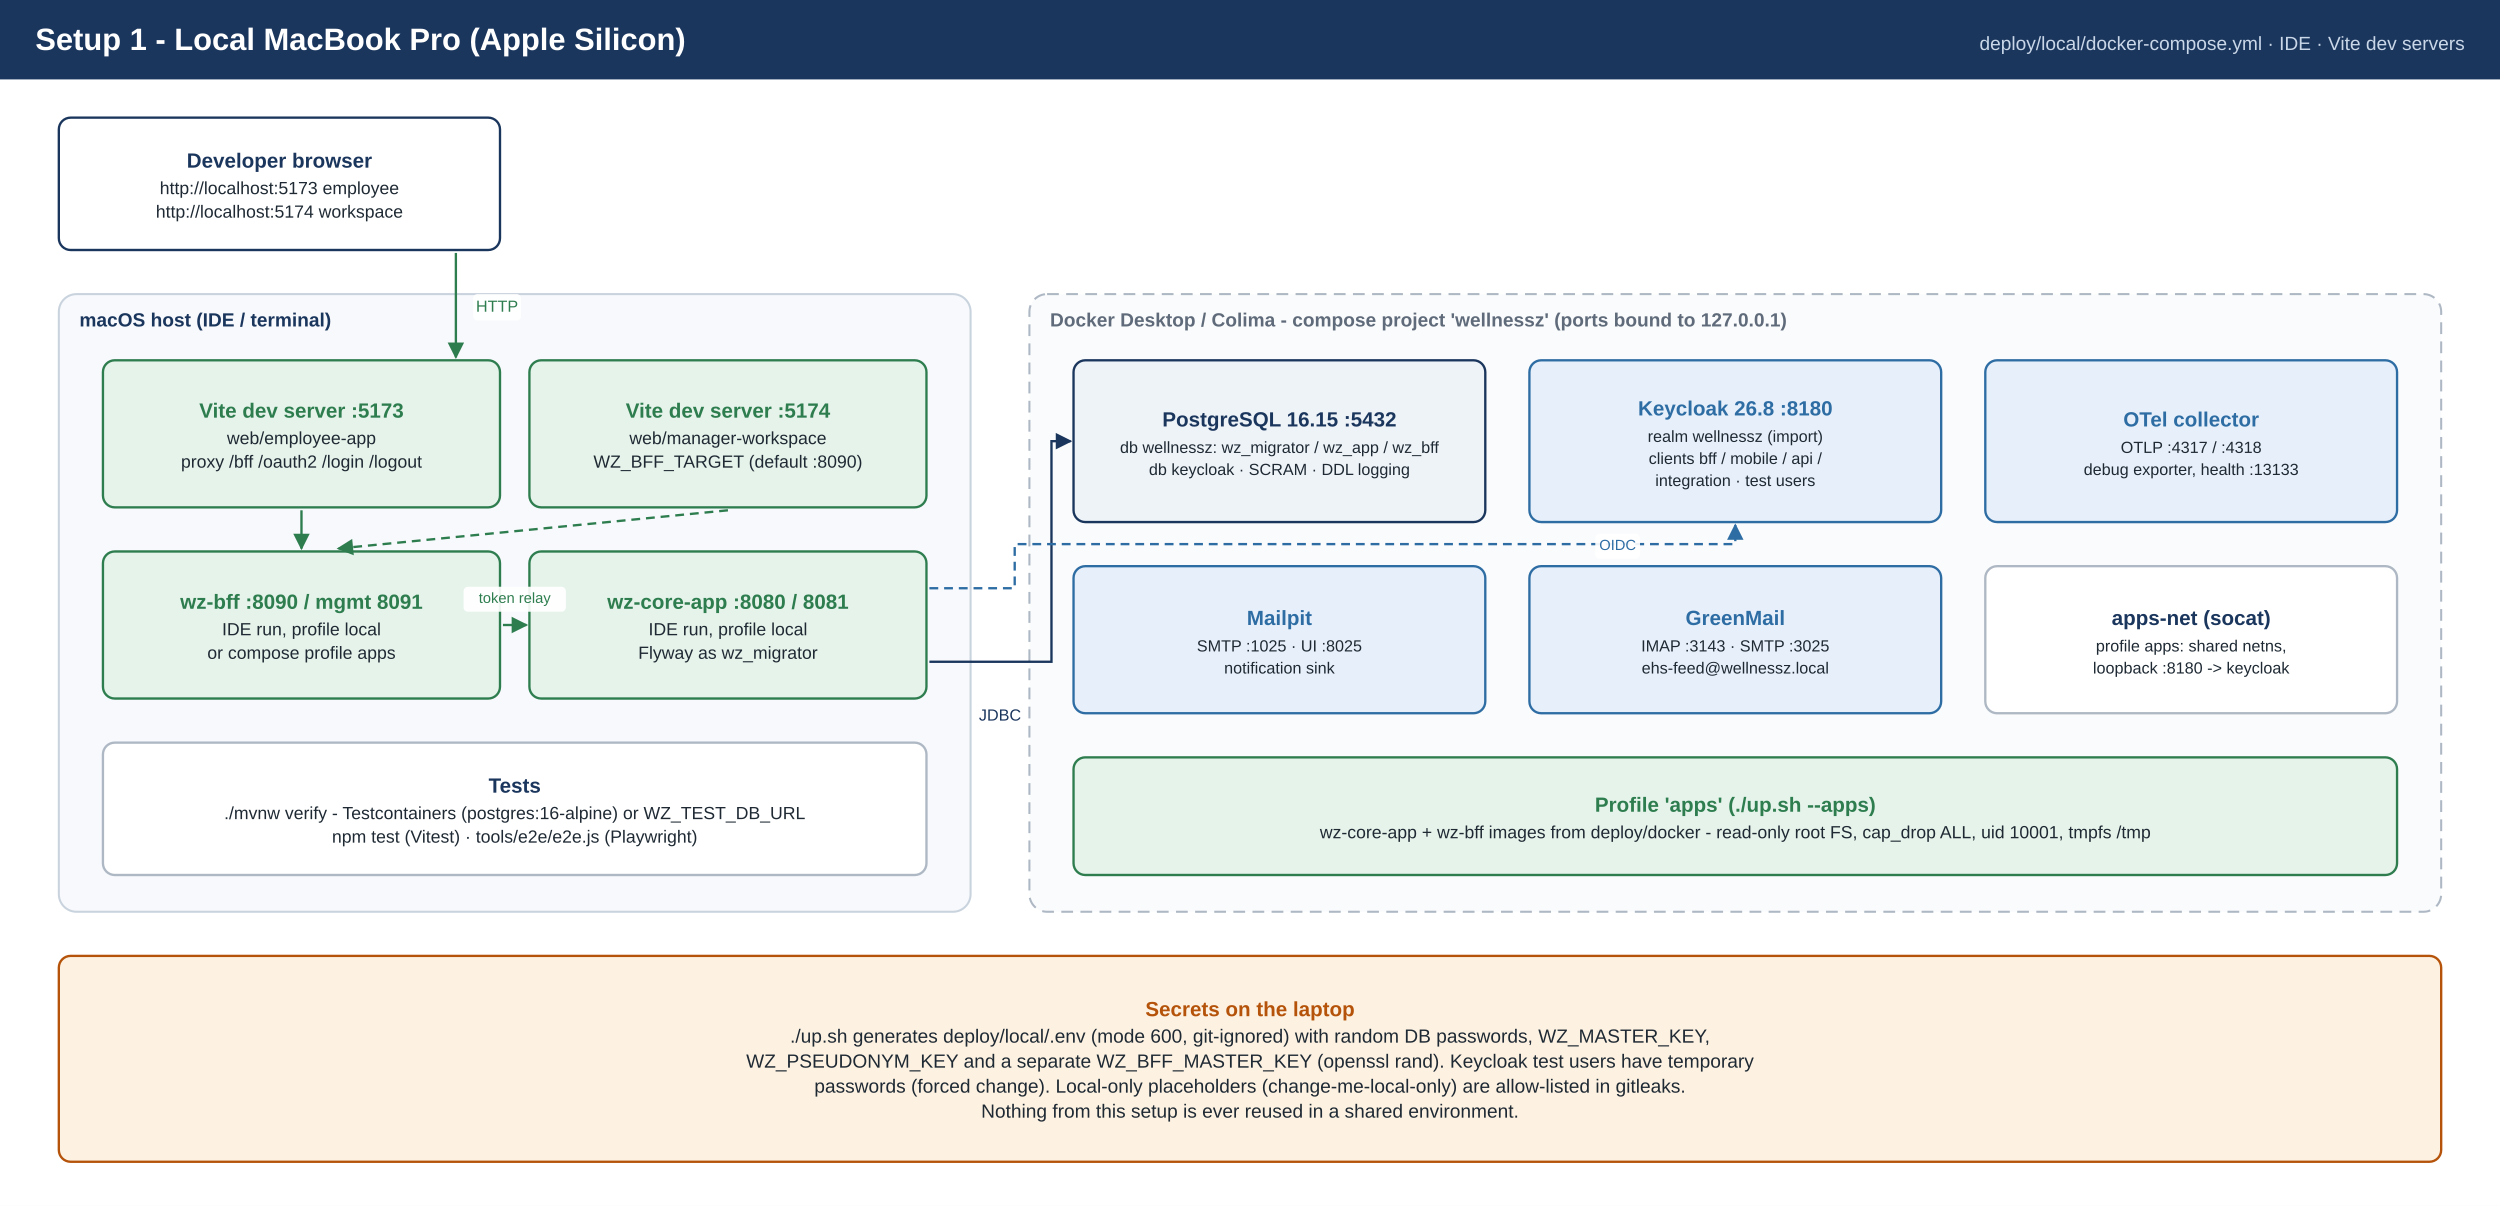
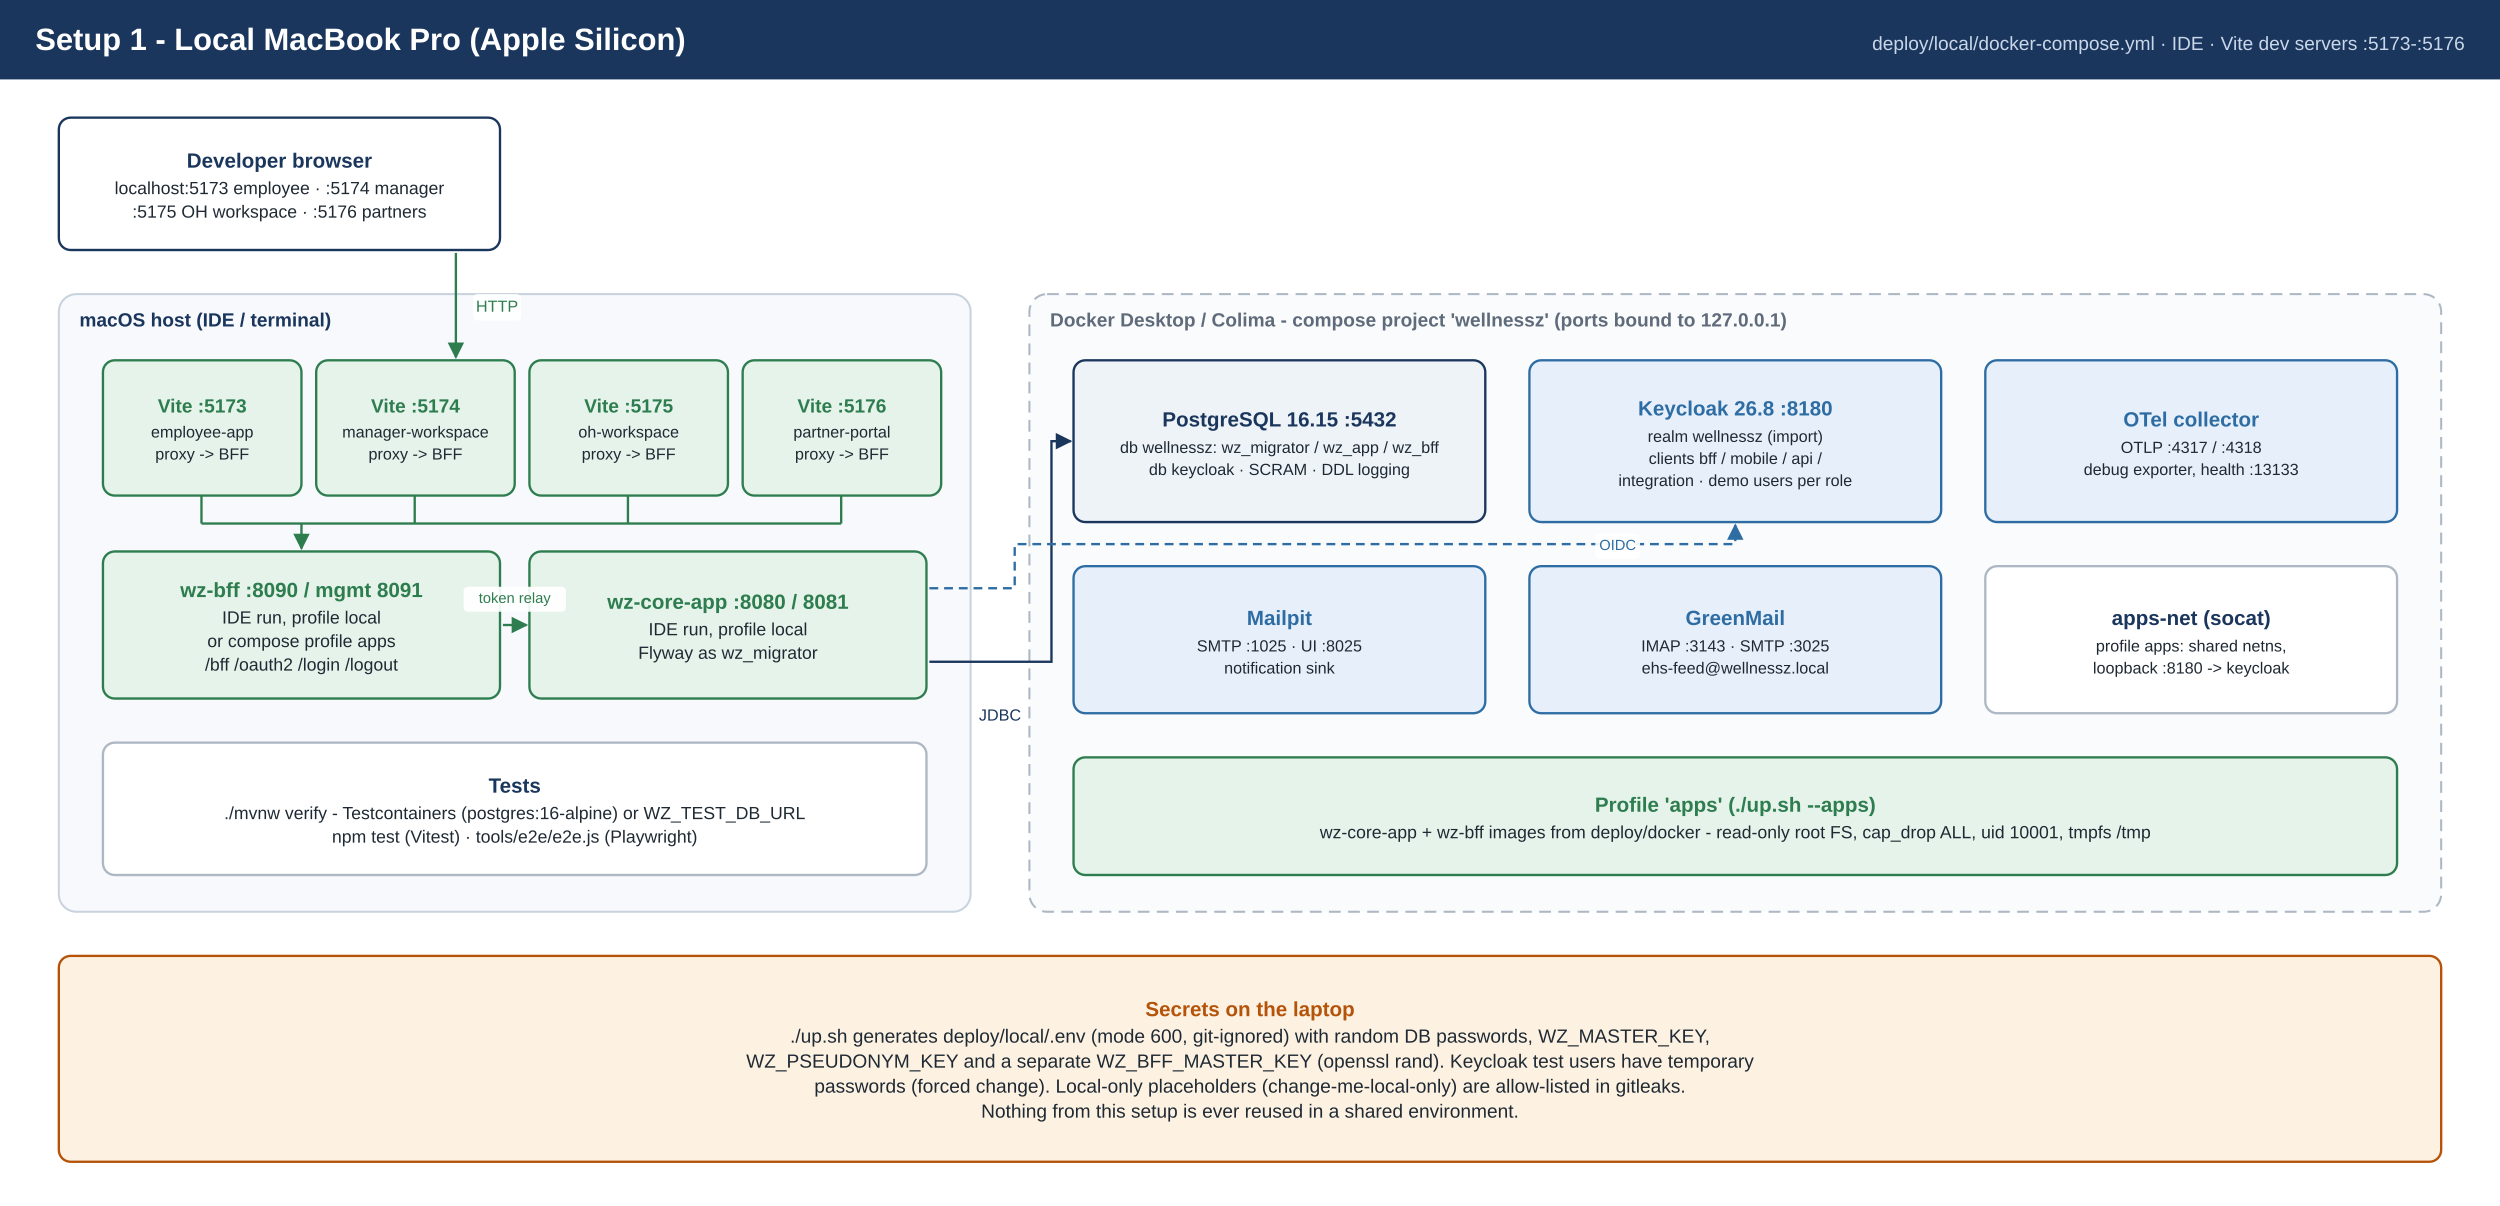
<svg xmlns="http://www.w3.org/2000/svg" width="1700" height="820" viewBox="0 0 1700 820" role="img" aria-label="Local MacBook Pro setup">
  <defs>
    <marker id="eg" viewBox="0 0 10 10" refX="9" refY="5" markerWidth="7" markerHeight="7" orient="auto-start-reverse">
      <path d="M0,0 L10,5 L0,10 z" fill="#5F6B7A" />
    </marker>
    <marker id="sg" viewBox="0 0 10 10" refX="9" refY="5" markerWidth="7" markerHeight="7" orient="auto-start-reverse">
      <path d="M0,0 L10,5 L0,10 z" fill="#5F6B7A" />
    </marker>
    <marker id="eb" viewBox="0 0 10 10" refX="9" refY="5" markerWidth="7" markerHeight="7" orient="auto-start-reverse">
      <path d="M0,0 L10,5 L0,10 z" fill="#2E6DA4" />
    </marker>
    <marker id="sb" viewBox="0 0 10 10" refX="9" refY="5" markerWidth="7" markerHeight="7" orient="auto-start-reverse">
      <path d="M0,0 L10,5 L0,10 z" fill="#2E6DA4" />
    </marker>
    <marker id="egr" viewBox="0 0 10 10" refX="9" refY="5" markerWidth="7" markerHeight="7" orient="auto-start-reverse">
      <path d="M0,0 L10,5 L0,10 z" fill="#2E7D4F" />
    </marker>
    <marker id="sgr" viewBox="0 0 10 10" refX="9" refY="5" markerWidth="7" markerHeight="7" orient="auto-start-reverse">
      <path d="M0,0 L10,5 L0,10 z" fill="#2E7D4F" />
    </marker>
    <marker id="en" viewBox="0 0 10 10" refX="9" refY="5" markerWidth="7" markerHeight="7" orient="auto-start-reverse">
      <path d="M0,0 L10,5 L0,10 z" fill="#1B365D" />
    </marker>
    <marker id="sn" viewBox="0 0 10 10" refX="9" refY="5" markerWidth="7" markerHeight="7" orient="auto-start-reverse">
      <path d="M0,0 L10,5 L0,10 z" fill="#1B365D" />
    </marker>
    <marker id="ea" viewBox="0 0 10 10" refX="9" refY="5" markerWidth="7" markerHeight="7" orient="auto-start-reverse">
      <path d="M0,0 L10,5 L0,10 z" fill="#B45309" />
    </marker>
    <marker id="sa" viewBox="0 0 10 10" refX="9" refY="5" markerWidth="7" markerHeight="7" orient="auto-start-reverse">
      <path d="M0,0 L10,5 L0,10 z" fill="#B45309" />
    </marker>
  </defs>
  <rect width="100%" height="100%" fill="#FFFFFF" />
  <rect x="0" y="0" width="1700" height="54" fill="#1B365D" />
  <text x="24" y="34" font-family="Segoe UI, Helvetica Neue, Arial, sans-serif" font-size="21" font-weight="bold" fill="#FFFFFF" text-anchor="start">Setup 1 - Local MacBook Pro (Apple Silicon)</text>
-   <text x="1676" y="34" font-family="Segoe UI, Helvetica Neue, Arial, sans-serif" font-size="13" font-weight="normal" fill="#C9D7E8" text-anchor="end">deploy/local/docker-compose.yml · IDE · Vite dev servers</text>
+   <text x="1676" y="34" font-family="Segoe UI, Helvetica Neue, Arial, sans-serif" font-size="13" font-weight="normal" fill="#C9D7E8" text-anchor="end">deploy/local/docker-compose.yml · IDE · Vite dev servers :5173-:5176</text>
  <rect x="40" y="80" width="300" height="90" rx="8" ry="8" fill="#FFFFFF" stroke="#1B365D" stroke-width="1.6" />
  <text x="190.0" y="114.0" font-family="Segoe UI, Helvetica Neue, Arial, sans-serif" font-size="14" font-weight="bold" fill="#1B365D" text-anchor="middle">Developer browser</text>
-   <text x="190.0" y="132.0" font-family="Segoe UI, Helvetica Neue, Arial, sans-serif" font-size="12" font-weight="normal" fill="#1E2933" text-anchor="middle">http://localhost:5173 employee</text>
-   <text x="190.0" y="148.0" font-family="Segoe UI, Helvetica Neue, Arial, sans-serif" font-size="12" font-weight="normal" fill="#1E2933" text-anchor="middle">http://localhost:5174 workspace</text>
+   <text x="190.0" y="132.0" font-family="Segoe UI, Helvetica Neue, Arial, sans-serif" font-size="12" font-weight="normal" fill="#1E2933" text-anchor="middle">localhost:5173 employee · :5174 manager</text>
+   <text x="190.0" y="148.0" font-family="Segoe UI, Helvetica Neue, Arial, sans-serif" font-size="12" font-weight="normal" fill="#1E2933" text-anchor="middle">:5175 OH workspace · :5176 partners</text>
  <rect x="40" y="200" width="620" height="420" rx="12" ry="12" fill="#F7F9FC" stroke="#C9D3DE" stroke-width="1.4" />
  <text x="54" y="222" font-family="Segoe UI, Helvetica Neue, Arial, sans-serif" font-size="13" font-weight="bold" fill="#1B365D" text-anchor="start">macOS host (IDE / terminal)</text>
-   <rect x="70" y="245" width="270" height="100" rx="8" ry="8" fill="#E5F3EA" stroke="#2E7D4F" stroke-width="1.6" />
-   <text x="205.0" y="284.0" font-family="Segoe UI, Helvetica Neue, Arial, sans-serif" font-size="14" font-weight="bold" fill="#2E7D4F" text-anchor="middle">Vite dev server :5173</text>
-   <text x="205.0" y="302.0" font-family="Segoe UI, Helvetica Neue, Arial, sans-serif" font-size="12" font-weight="normal" fill="#1E2933" text-anchor="middle">web/employee-app</text>
-   <text x="205.0" y="318.0" font-family="Segoe UI, Helvetica Neue, Arial, sans-serif" font-size="12" font-weight="normal" fill="#1E2933" text-anchor="middle">proxy /bff /oauth2 /login /logout</text>
-   <rect x="360" y="245" width="270" height="100" rx="8" ry="8" fill="#E5F3EA" stroke="#2E7D4F" stroke-width="1.6" />
-   <text x="495.0" y="284.0" font-family="Segoe UI, Helvetica Neue, Arial, sans-serif" font-size="14" font-weight="bold" fill="#2E7D4F" text-anchor="middle">Vite dev server :5174</text>
-   <text x="495.0" y="302.0" font-family="Segoe UI, Helvetica Neue, Arial, sans-serif" font-size="12" font-weight="normal" fill="#1E2933" text-anchor="middle">web/manager-workspace</text>
-   <text x="495.0" y="318.0" font-family="Segoe UI, Helvetica Neue, Arial, sans-serif" font-size="12" font-weight="normal" fill="#1E2933" text-anchor="middle">WZ_BFF_TARGET (default :8090)</text>
+   <rect x="70" y="245" width="135" height="92" rx="8" ry="8" fill="#E5F3EA" stroke="#2E7D4F" stroke-width="1.6" />
+   <text x="137.5" y="280.5" font-family="Segoe UI, Helvetica Neue, Arial, sans-serif" font-size="13" font-weight="bold" fill="#2E7D4F" text-anchor="middle">Vite :5173</text>
+   <text x="137.5" y="297.5" font-family="Segoe UI, Helvetica Neue, Arial, sans-serif" font-size="11" font-weight="normal" fill="#1E2933" text-anchor="middle">employee-app</text>
+   <text x="137.5" y="312.5" font-family="Segoe UI, Helvetica Neue, Arial, sans-serif" font-size="11" font-weight="normal" fill="#1E2933" text-anchor="middle">proxy -&gt; BFF</text>
+   <path d="M 137 337 L 137 356" fill="none" stroke="#2E7D4F" stroke-width="1.6" />
+   <rect x="215" y="245" width="135" height="92" rx="8" ry="8" fill="#E5F3EA" stroke="#2E7D4F" stroke-width="1.6" />
+   <text x="282.5" y="280.5" font-family="Segoe UI, Helvetica Neue, Arial, sans-serif" font-size="13" font-weight="bold" fill="#2E7D4F" text-anchor="middle">Vite :5174</text>
+   <text x="282.5" y="297.5" font-family="Segoe UI, Helvetica Neue, Arial, sans-serif" font-size="11" font-weight="normal" fill="#1E2933" text-anchor="middle">manager-workspace</text>
+   <text x="282.5" y="312.5" font-family="Segoe UI, Helvetica Neue, Arial, sans-serif" font-size="11" font-weight="normal" fill="#1E2933" text-anchor="middle">proxy -&gt; BFF</text>
+   <path d="M 282 337 L 282 356" fill="none" stroke="#2E7D4F" stroke-width="1.6" />
+   <rect x="360" y="245" width="135" height="92" rx="8" ry="8" fill="#E5F3EA" stroke="#2E7D4F" stroke-width="1.6" />
+   <text x="427.5" y="280.5" font-family="Segoe UI, Helvetica Neue, Arial, sans-serif" font-size="13" font-weight="bold" fill="#2E7D4F" text-anchor="middle">Vite :5175</text>
+   <text x="427.5" y="297.5" font-family="Segoe UI, Helvetica Neue, Arial, sans-serif" font-size="11" font-weight="normal" fill="#1E2933" text-anchor="middle">oh-workspace</text>
+   <text x="427.5" y="312.5" font-family="Segoe UI, Helvetica Neue, Arial, sans-serif" font-size="11" font-weight="normal" fill="#1E2933" text-anchor="middle">proxy -&gt; BFF</text>
+   <path d="M 427 337 L 427 356" fill="none" stroke="#2E7D4F" stroke-width="1.6" />
+   <rect x="505" y="245" width="135" height="92" rx="8" ry="8" fill="#E5F3EA" stroke="#2E7D4F" stroke-width="1.6" />
+   <text x="572.5" y="280.5" font-family="Segoe UI, Helvetica Neue, Arial, sans-serif" font-size="13" font-weight="bold" fill="#2E7D4F" text-anchor="middle">Vite :5176</text>
+   <text x="572.5" y="297.5" font-family="Segoe UI, Helvetica Neue, Arial, sans-serif" font-size="11" font-weight="normal" fill="#1E2933" text-anchor="middle">partner-portal</text>
+   <text x="572.5" y="312.5" font-family="Segoe UI, Helvetica Neue, Arial, sans-serif" font-size="11" font-weight="normal" fill="#1E2933" text-anchor="middle">proxy -&gt; BFF</text>
+   <path d="M 572 337 L 572 356" fill="none" stroke="#2E7D4F" stroke-width="1.6" />
+   <path d="M 137 356 L 572 356" fill="none" stroke="#2E7D4F" stroke-width="1.6" />
  <rect x="70" y="375" width="270" height="100" rx="8" ry="8" fill="#E5F3EA" stroke="#2E7D4F" stroke-width="1.6" />
-   <text x="205.0" y="414.0" font-family="Segoe UI, Helvetica Neue, Arial, sans-serif" font-size="14" font-weight="bold" fill="#2E7D4F" text-anchor="middle">wz-bff :8090 / mgmt 8091</text>
-   <text x="205.0" y="432.0" font-family="Segoe UI, Helvetica Neue, Arial, sans-serif" font-size="12" font-weight="normal" fill="#1E2933" text-anchor="middle">IDE run, profile local</text>
-   <text x="205.0" y="448.0" font-family="Segoe UI, Helvetica Neue, Arial, sans-serif" font-size="12" font-weight="normal" fill="#1E2933" text-anchor="middle">or compose profile apps</text>
+   <text x="205.0" y="406.0" font-family="Segoe UI, Helvetica Neue, Arial, sans-serif" font-size="14" font-weight="bold" fill="#2E7D4F" text-anchor="middle">wz-bff :8090 / mgmt 8091</text>
+   <text x="205.0" y="424.0" font-family="Segoe UI, Helvetica Neue, Arial, sans-serif" font-size="12" font-weight="normal" fill="#1E2933" text-anchor="middle">IDE run, profile local</text>
+   <text x="205.0" y="440.0" font-family="Segoe UI, Helvetica Neue, Arial, sans-serif" font-size="12" font-weight="normal" fill="#1E2933" text-anchor="middle">or compose profile apps</text>
+   <text x="205.0" y="456.0" font-family="Segoe UI, Helvetica Neue, Arial, sans-serif" font-size="12" font-weight="normal" fill="#1E2933" text-anchor="middle">/bff /oauth2 /login /logout</text>
  <rect x="360" y="375" width="270" height="100" rx="8" ry="8" fill="#E5F3EA" stroke="#2E7D4F" stroke-width="1.6" />
  <text x="495.0" y="414.0" font-family="Segoe UI, Helvetica Neue, Arial, sans-serif" font-size="14" font-weight="bold" fill="#2E7D4F" text-anchor="middle">wz-core-app :8080 / 8081</text>
  <text x="495.0" y="432.0" font-family="Segoe UI, Helvetica Neue, Arial, sans-serif" font-size="12" font-weight="normal" fill="#1E2933" text-anchor="middle">IDE run, profile local</text>
  <text x="495.0" y="448.0" font-family="Segoe UI, Helvetica Neue, Arial, sans-serif" font-size="12" font-weight="normal" fill="#1E2933" text-anchor="middle">Flyway as wz_migrator</text>
  <rect x="70" y="505" width="560" height="90" rx="8" ry="8" fill="#FFFFFF" stroke="#AEB8C4" stroke-width="1.6" />
  <text x="350.0" y="539.0" font-family="Segoe UI, Helvetica Neue, Arial, sans-serif" font-size="14" font-weight="bold" fill="#1B365D" text-anchor="middle">Tests</text>
  <text x="350.0" y="557.0" font-family="Segoe UI, Helvetica Neue, Arial, sans-serif" font-size="12" font-weight="normal" fill="#1E2933" text-anchor="middle">./mvnw verify - Testcontainers (postgres:16-alpine) or WZ_TEST_DB_URL</text>
  <text x="350.0" y="573.0" font-family="Segoe UI, Helvetica Neue, Arial, sans-serif" font-size="12" font-weight="normal" fill="#1E2933" text-anchor="middle">npm test (Vitest) · tools/e2e/e2e.js (Playwright)</text>
  <rect x="700" y="200" width="960" height="420" rx="12" ry="12" fill="#FAFBFC" stroke="#AEB8C4" stroke-width="1.4" stroke-dasharray="8 5" />
  <text x="714" y="222" font-family="Segoe UI, Helvetica Neue, Arial, sans-serif" font-size="13" font-weight="bold" fill="#5F6B7A" text-anchor="start">Docker Desktop / Colima - compose project 'wellnessz' (ports bound to 127.0.0.1)</text>
  <rect x="730" y="245" width="280" height="110" rx="8" ry="8" fill="#EEF3F8" stroke="#1B365D" stroke-width="1.6" />
  <text x="870.0" y="290.0" font-family="Segoe UI, Helvetica Neue, Arial, sans-serif" font-size="14" font-weight="bold" fill="#1B365D" text-anchor="middle">PostgreSQL 16.15 :5432</text>
  <text x="870.0" y="308.0" font-family="Segoe UI, Helvetica Neue, Arial, sans-serif" font-size="11" font-weight="normal" fill="#1E2933" text-anchor="middle">db wellnessz: wz_migrator / wz_app / wz_bff</text>
  <text x="870.0" y="323.0" font-family="Segoe UI, Helvetica Neue, Arial, sans-serif" font-size="11" font-weight="normal" fill="#1E2933" text-anchor="middle">db keycloak · SCRAM · DDL logging</text>
  <rect x="1040" y="245" width="280" height="110" rx="8" ry="8" fill="#E7F0FA" stroke="#2E6DA4" stroke-width="1.6" />
  <text x="1180.0" y="282.5" font-family="Segoe UI, Helvetica Neue, Arial, sans-serif" font-size="14" font-weight="bold" fill="#2E6DA4" text-anchor="middle">Keycloak 26.8 :8180</text>
  <text x="1180.0" y="300.5" font-family="Segoe UI, Helvetica Neue, Arial, sans-serif" font-size="11" font-weight="normal" fill="#1E2933" text-anchor="middle">realm wellnessz (import)</text>
  <text x="1180.0" y="315.5" font-family="Segoe UI, Helvetica Neue, Arial, sans-serif" font-size="11" font-weight="normal" fill="#1E2933" text-anchor="middle">clients bff / mobile / api /</text>
-   <text x="1180.0" y="330.5" font-family="Segoe UI, Helvetica Neue, Arial, sans-serif" font-size="11" font-weight="normal" fill="#1E2933" text-anchor="middle">integration · test users</text>
+   <text x="1180.0" y="330.5" font-family="Segoe UI, Helvetica Neue, Arial, sans-serif" font-size="11" font-weight="normal" fill="#1E2933" text-anchor="middle">integration · demo users per role</text>
  <rect x="1350" y="245" width="280" height="110" rx="8" ry="8" fill="#E7F0FA" stroke="#2E6DA4" stroke-width="1.6" />
  <text x="1490.0" y="290.0" font-family="Segoe UI, Helvetica Neue, Arial, sans-serif" font-size="14" font-weight="bold" fill="#2E6DA4" text-anchor="middle">OTel collector</text>
  <text x="1490.0" y="308.0" font-family="Segoe UI, Helvetica Neue, Arial, sans-serif" font-size="11" font-weight="normal" fill="#1E2933" text-anchor="middle">OTLP :4317 / :4318</text>
  <text x="1490.0" y="323.0" font-family="Segoe UI, Helvetica Neue, Arial, sans-serif" font-size="11" font-weight="normal" fill="#1E2933" text-anchor="middle">debug exporter, health :13133</text>
  <rect x="730" y="385" width="280" height="100" rx="8" ry="8" fill="#E7F0FA" stroke="#2E6DA4" stroke-width="1.6" />
  <text x="870.0" y="425.0" font-family="Segoe UI, Helvetica Neue, Arial, sans-serif" font-size="14" font-weight="bold" fill="#2E6DA4" text-anchor="middle">Mailpit</text>
  <text x="870.0" y="443.0" font-family="Segoe UI, Helvetica Neue, Arial, sans-serif" font-size="11" font-weight="normal" fill="#1E2933" text-anchor="middle">SMTP :1025 · UI :8025</text>
  <text x="870.0" y="458.0" font-family="Segoe UI, Helvetica Neue, Arial, sans-serif" font-size="11" font-weight="normal" fill="#1E2933" text-anchor="middle">notification sink</text>
  <rect x="1040" y="385" width="280" height="100" rx="8" ry="8" fill="#E7F0FA" stroke="#2E6DA4" stroke-width="1.6" />
  <text x="1180.0" y="425.0" font-family="Segoe UI, Helvetica Neue, Arial, sans-serif" font-size="14" font-weight="bold" fill="#2E6DA4" text-anchor="middle">GreenMail</text>
  <text x="1180.0" y="443.0" font-family="Segoe UI, Helvetica Neue, Arial, sans-serif" font-size="11" font-weight="normal" fill="#1E2933" text-anchor="middle">IMAP :3143 · SMTP :3025</text>
  <text x="1180.0" y="458.0" font-family="Segoe UI, Helvetica Neue, Arial, sans-serif" font-size="11" font-weight="normal" fill="#1E2933" text-anchor="middle">ehs-feed@wellnessz.local</text>
  <rect x="1350" y="385" width="280" height="100" rx="8" ry="8" fill="#FFFFFF" stroke="#AEB8C4" stroke-width="1.6" />
  <text x="1490.0" y="425.0" font-family="Segoe UI, Helvetica Neue, Arial, sans-serif" font-size="14" font-weight="bold" fill="#1B365D" text-anchor="middle">apps-net (socat)</text>
  <text x="1490.0" y="443.0" font-family="Segoe UI, Helvetica Neue, Arial, sans-serif" font-size="11" font-weight="normal" fill="#1E2933" text-anchor="middle">profile apps: shared netns,</text>
  <text x="1490.0" y="458.0" font-family="Segoe UI, Helvetica Neue, Arial, sans-serif" font-size="11" font-weight="normal" fill="#1E2933" text-anchor="middle">loopback :8180 -&gt; keycloak</text>
  <rect x="730" y="515" width="900" height="80" rx="8" ry="8" fill="#E5F3EA" stroke="#2E7D4F" stroke-width="1.6" />
  <text x="1180.0" y="552.0" font-family="Segoe UI, Helvetica Neue, Arial, sans-serif" font-size="14" font-weight="bold" fill="#2E7D4F" text-anchor="middle">Profile 'apps' (./up.sh --apps)</text>
  <text x="1180.0" y="570.0" font-family="Segoe UI, Helvetica Neue, Arial, sans-serif" font-size="12" font-weight="normal" fill="#1E2933" text-anchor="middle">wz-core-app + wz-bff images from deploy/docker - read-only root FS, cap_drop ALL, uid 10001, tmpfs /tmp</text>
  <rect x="40" y="650" width="1620" height="140" rx="8" ry="8" fill="#FDF2E2" stroke="#B45309" stroke-width="1.6" />
  <text x="850.0" y="691.0" font-family="Segoe UI, Helvetica Neue, Arial, sans-serif" font-size="14" font-weight="bold" fill="#B45309" text-anchor="middle">Secrets on the laptop</text>
  <text x="850.0" y="709.0" font-family="Segoe UI, Helvetica Neue, Arial, sans-serif" font-size="13" font-weight="normal" fill="#1E2933" text-anchor="middle">./up.sh generates deploy/local/.env (mode 600, git-ignored) with random DB passwords, WZ_MASTER_KEY,</text>
  <text x="850.0" y="726.0" font-family="Segoe UI, Helvetica Neue, Arial, sans-serif" font-size="13" font-weight="normal" fill="#1E2933" text-anchor="middle">WZ_PSEUDONYM_KEY and a separate WZ_BFF_MASTER_KEY (openssl rand).  Keycloak test users have temporary</text>
  <text x="850.0" y="743.0" font-family="Segoe UI, Helvetica Neue, Arial, sans-serif" font-size="13" font-weight="normal" fill="#1E2933" text-anchor="middle">passwords (forced change).  Local-only placeholders (change-me-local-only) are allow-listed in gitleaks.</text>
  <text x="850.0" y="760.0" font-family="Segoe UI, Helvetica Neue, Arial, sans-serif" font-size="13" font-weight="normal" fill="#1E2933" text-anchor="middle">Nothing from this setup is ever reused in a shared environment.</text>
  <path d="M 310 172 L 310 243" fill="none" stroke="#2E7D4F" stroke-width="1.6" marker-end="url(#egr)" />
  <rect x="321.68" y="200" width="32.64" height="18" fill="#FFFFFF" fill-opacity="0.92" rx="3" />
  <text x="338" y="212" font-family="Segoe UI, Helvetica Neue, Arial, sans-serif" font-size="11" font-weight="normal" fill="#2E7D4F" text-anchor="middle">HTTP</text>
-   <path d="M 205 347 L 205 373" fill="none" stroke="#2E7D4F" stroke-width="1.6" marker-end="url(#egr)" />
-   <path d="M 495 347 L 230 373" fill="none" stroke="#2E7D4F" stroke-width="1.6" stroke-dasharray="6 4" marker-end="url(#egr)" />
+   <path d="M 205 356 L 205 373" fill="none" stroke="#2E7D4F" stroke-width="1.6" marker-end="url(#egr)" />
  <path d="M 342 425 L 358 425" fill="none" stroke="#2E7D4F" stroke-width="1.6" marker-end="url(#egr)" />
  <rect x="315.2" y="399" width="69.6" height="17" fill="#FFFFFF" fill-opacity="0.92" rx="3" />
  <text x="350" y="410" font-family="Segoe UI, Helvetica Neue, Arial, sans-serif" font-size="10" font-weight="normal" fill="#2E7D4F" text-anchor="middle">token relay</text>
  <path d="M 632 450 L 715 450 L 715 300 L 728 300" fill="none" stroke="#1B365D" stroke-width="1.6" marker-end="url(#en)" />
  <rect x="663.68" y="478" width="32.64" height="18" fill="#FFFFFF" fill-opacity="0.92" rx="3" />
  <text x="680" y="490" font-family="Segoe UI, Helvetica Neue, Arial, sans-serif" font-size="11" font-weight="normal" fill="#1B365D" text-anchor="middle">JDBC</text>
  <path d="M 632 400 L 690 400 L 690 370 L 1180 370 L 1180 357" fill="none" stroke="#2E6DA4" stroke-width="1.6" stroke-dasharray="6 4" marker-end="url(#eb)" />
  <rect x="1084.8" y="363" width="30.4" height="17" fill="#FFFFFF" fill-opacity="0.92" rx="3" />
  <text x="1100" y="374" font-family="Segoe UI, Helvetica Neue, Arial, sans-serif" font-size="10" font-weight="normal" fill="#2E6DA4" text-anchor="middle">OIDC</text>
</svg>
